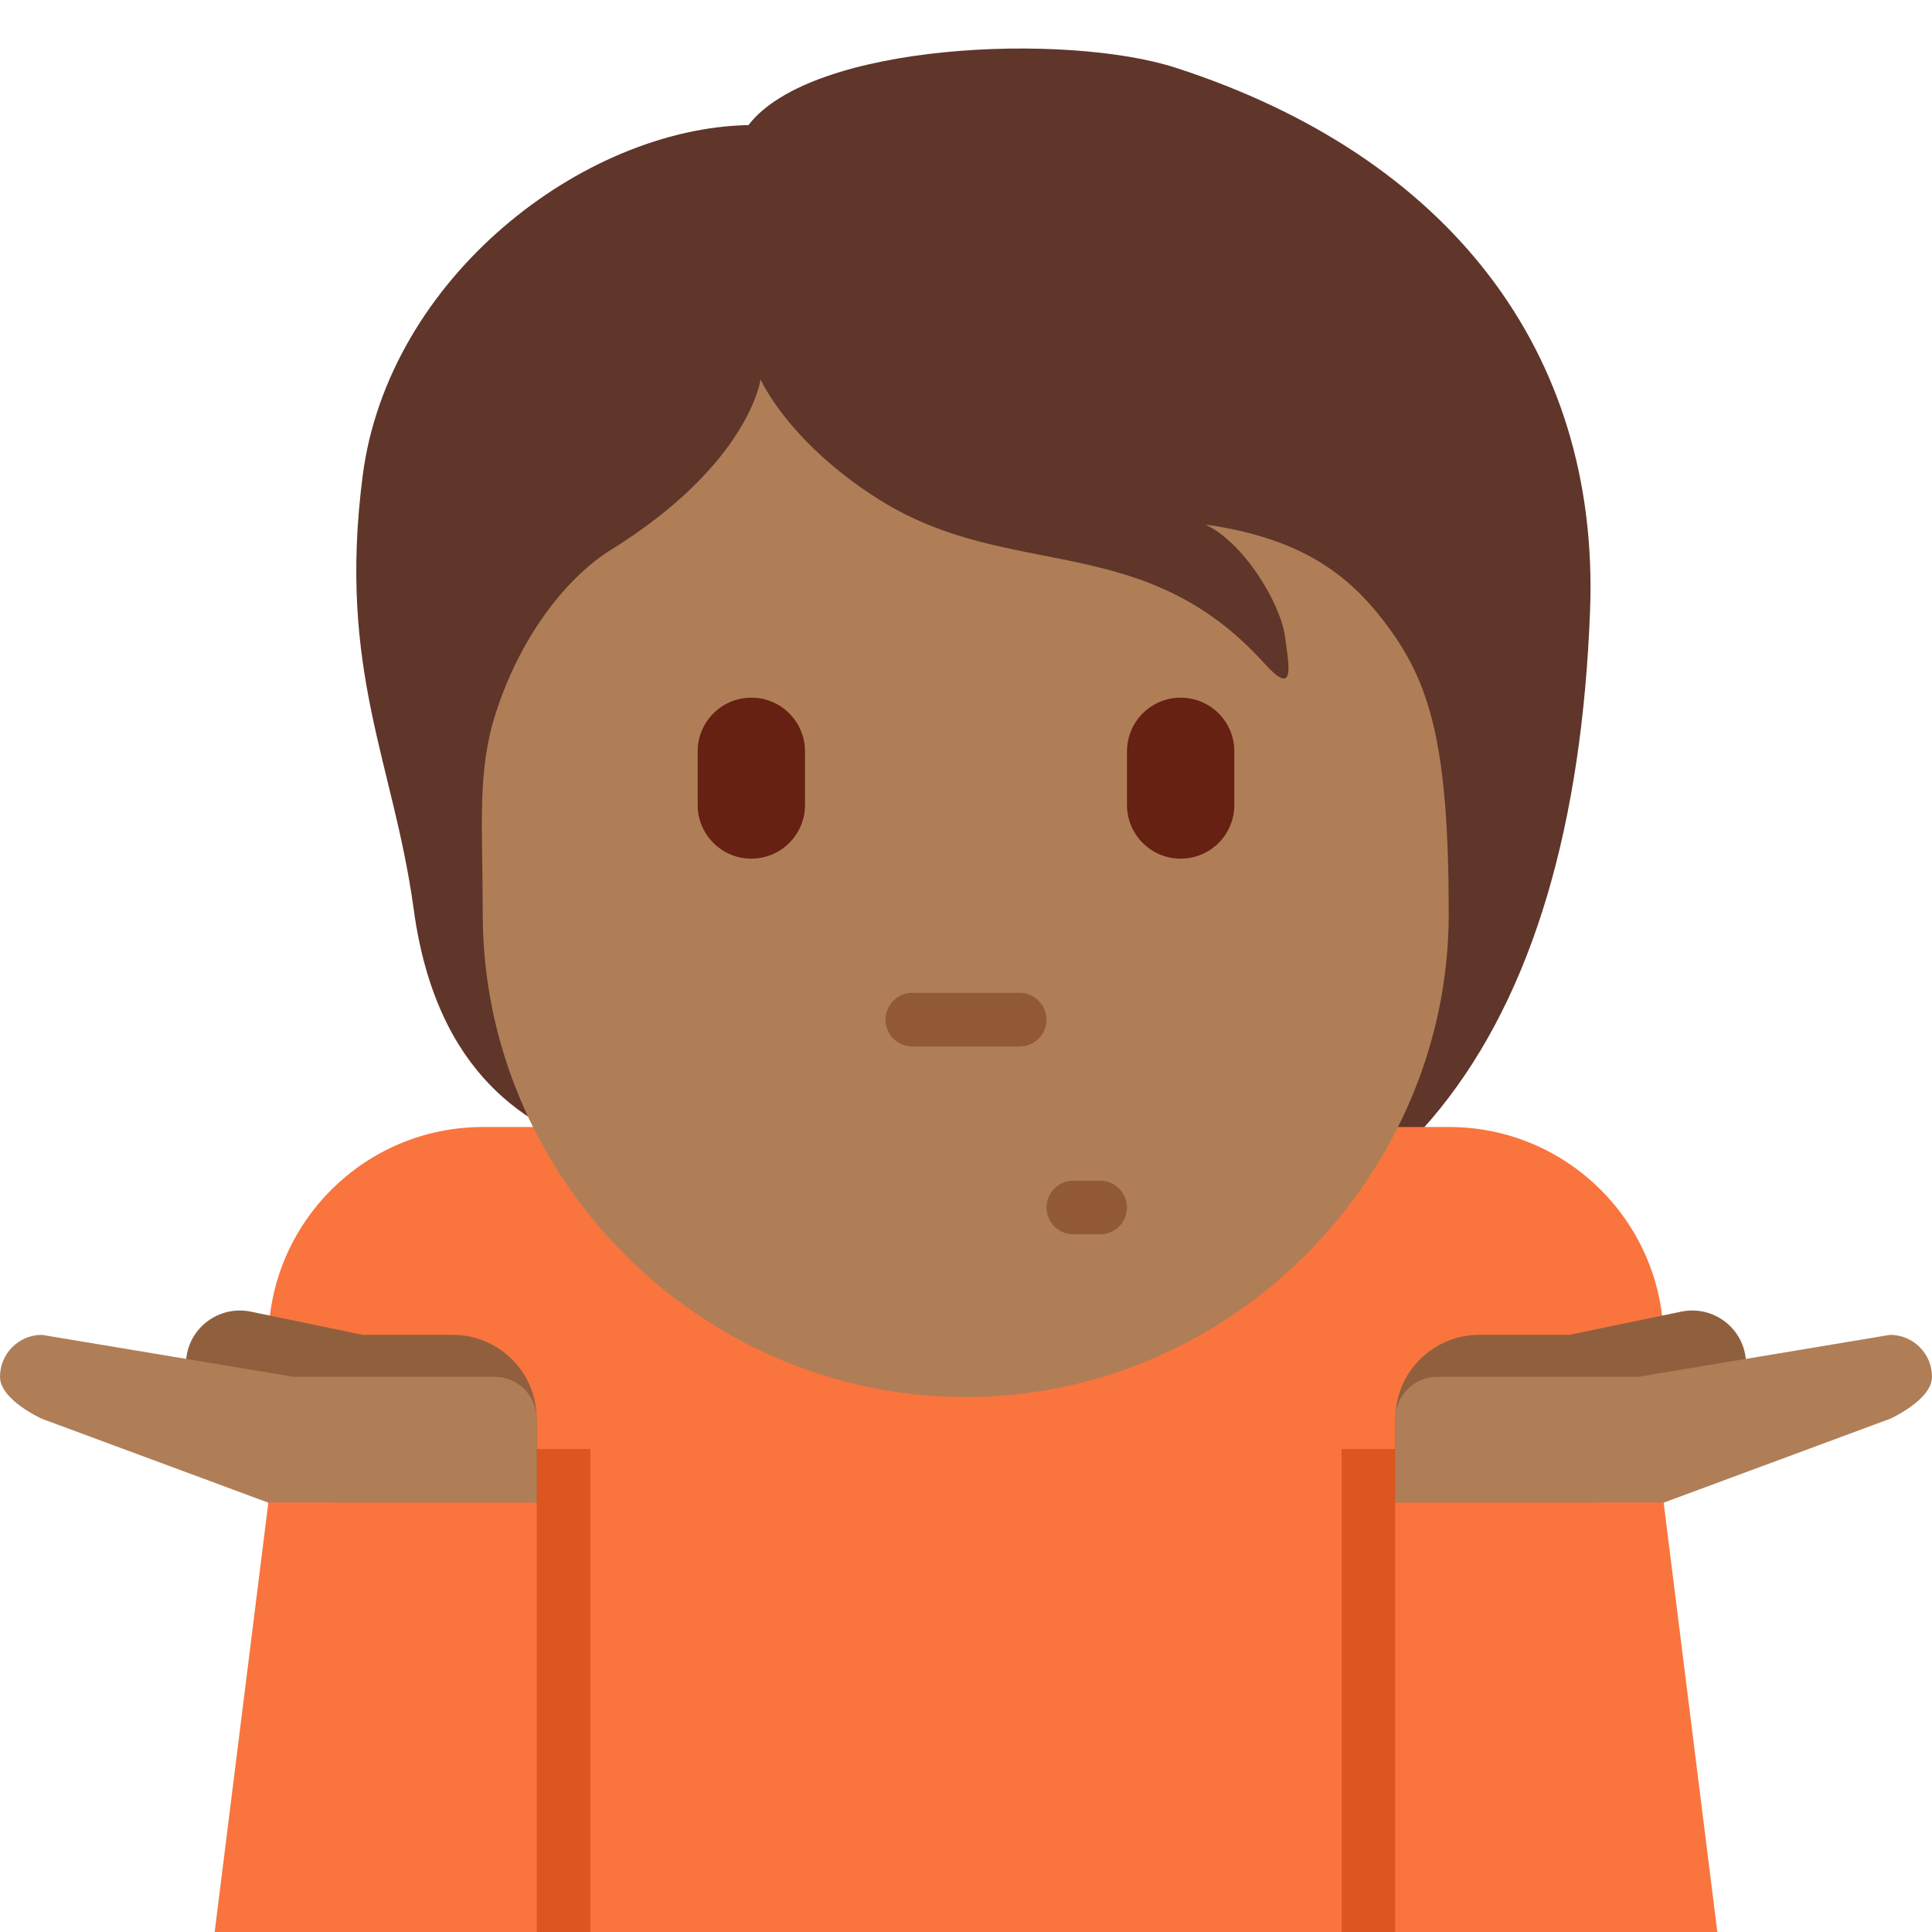
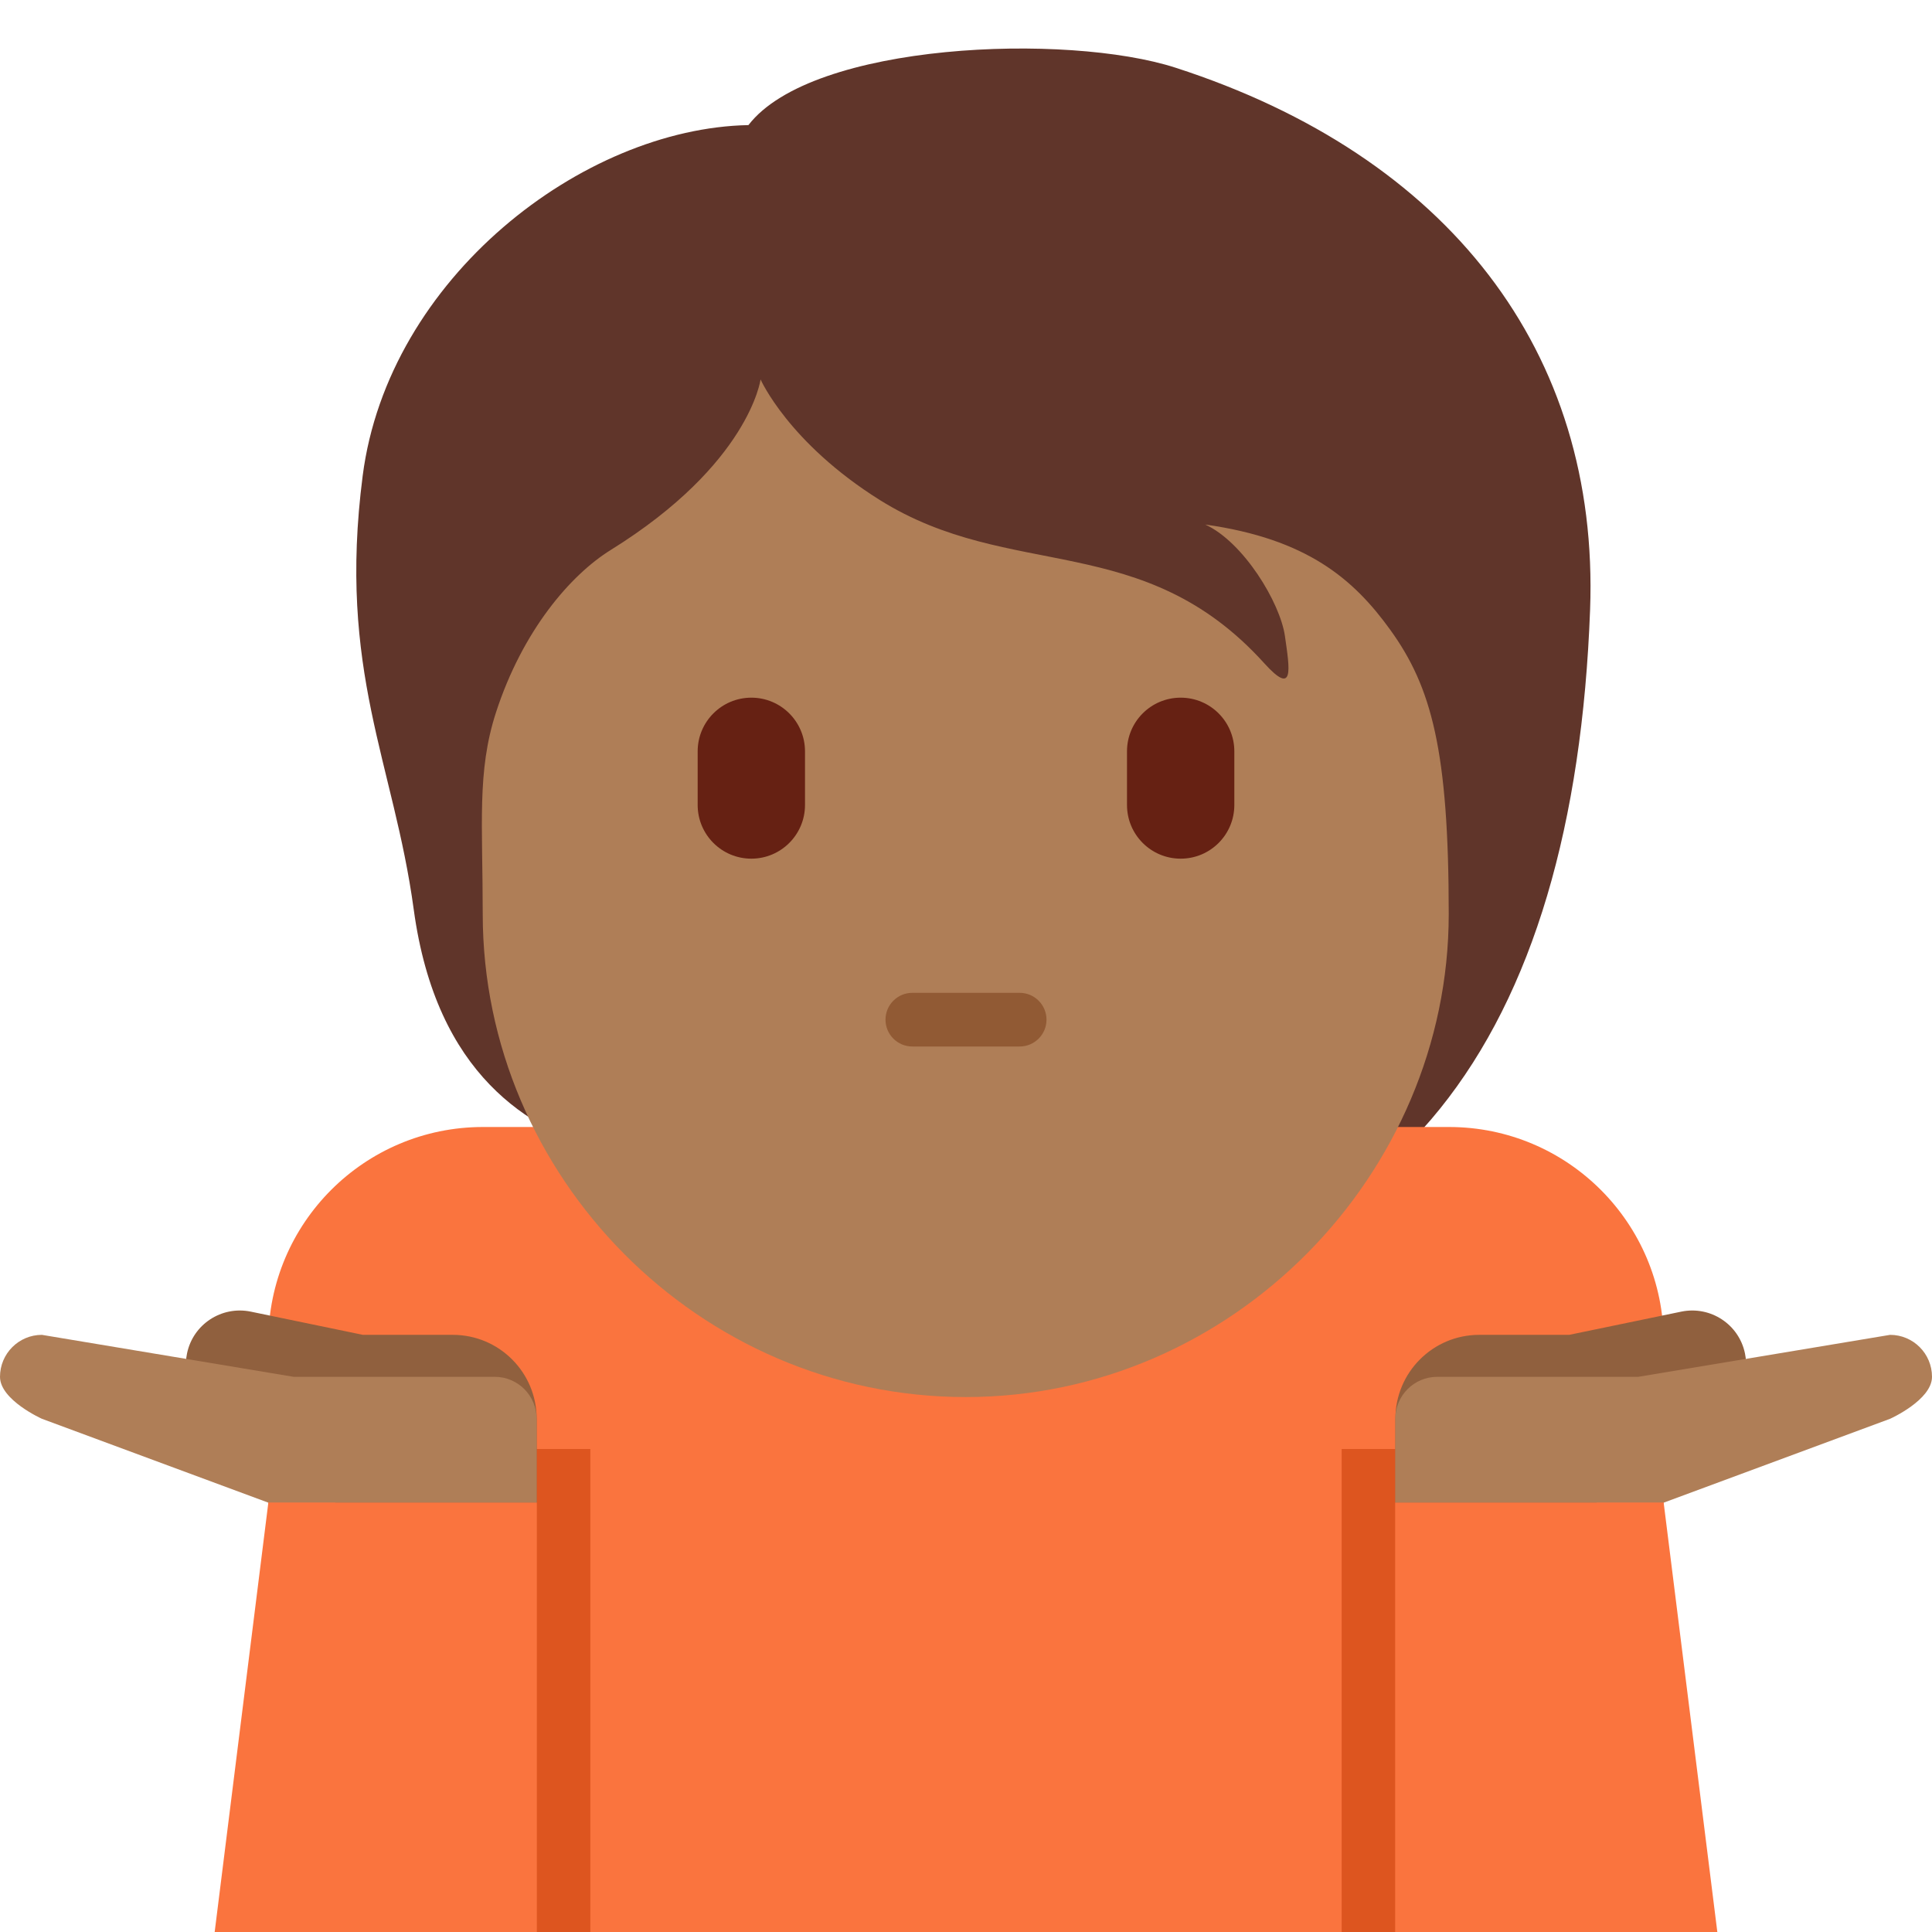
<svg xmlns="http://www.w3.org/2000/svg" viewBox="0 0 36 36" color="#272727" fill="#af7e57">
  <path fill="#60352a" d="M21.906 1.262c-2.02-0.654-6.772-0.475-7.96 1.069-3.089 0.059-6.713 2.851-7.188 6.535-0.47 3.645 0.578 5.338 0.951 8.079 0.422 3.106 2.168 4.099 3.564 4.515C13.281 24.114 15.415 24 19 24c7 0 10.334-4.684 10.629-12.639 0.178-4.812-2.645-8.456-7.723-10.099z" />
  <path fill="#fa743e" d="M27 21H9c-2.209 0-4 1.791-4 4v11h26V25c0-2.209-1.791-4-4-4z" />
  <path d="M25.904 11.734c-0.677-0.938-1.545-1.693-3.446-1.96 0.713 0.327 1.396 1.455 1.485 2.079s0.178 1.129-0.386 0.505c-2.261-2.499-4.723-1.515-7.163-3.041-1.703-1.067-2.222-2.247-2.222-2.247s-0.208 1.574-2.792 3.178c-0.749 0.465-1.643 1.501-2.139 3.03-0.356 1.099-0.246 2.079-0.246 3.754 0 4.889 4.029 9 9 9s9-4.147 9-9c0-3.041-0.318-4.229-1.091-5.298z" />
  <path fill="#dd551f" d="M10 27h1v9h-1z" />
  <path fill="#90603e" d="M4.702 26.495 4.419 26.436H3.908c0-0.058 0.023-0.112 0.035-0.169-0.348-0.215-0.546-0.625-0.458-1.048 0.112-0.542 0.643-0.89 1.186-0.779l2.091 0.433h1.676c0.863 0 1.562 0.7 1.562 1.564V28H6.253c0 0-1.481-0.669-1.551-1.505z" />
  <path d="M0 25.655c0-0.432 0.35-0.782 0.781-0.782l4.69 0.782h3.747c0.432 0 0.781 0.351 0.781 0.781V28H5l-4.219-1.563c0 0-0.781-0.35-0.781-0.782z" />
  <path fill="#fa743e" d="M4 36h6v-8H5z" />
  <path fill="#dd551f" d="M25 27h1v9h-1z" />
  <path fill="#90603e" d="M31.298 26.495l0.283-0.059h0.511c0-0.058-0.023-0.112-0.035-0.169 0.348-0.215 0.546-0.625 0.458-1.048-0.112-0.542-0.642-0.89-1.185-0.779l-2.091 0.433h-1.676c-0.863 0-1.562 0.7-1.562 1.564V28h3.747c-1e-3 0 1.48-0.669 1.55-1.505z" />
  <path d="M36 25.655c0-0.432-0.35-0.782-0.781-0.782l-4.691 0.782h-3.747c-0.432 0-0.781 0.351-0.781 0.781V28h5l4.219-1.563c0 0 0.781-0.35 0.781-0.782z" />
  <path fill="#fa743e" d="M32 36h-6v-8h5z" />
-   <path fill="#915a34" d="M19 19.5h-2c-0.276 0-0.5-0.224-0.5-0.5s0.224-0.5 0.5-0.5h2c0.276 0 0.5 0.224 0.5 0.5s-0.224 0.5-0.5 0.5zM20.5 23H20c-0.276 0-0.5-0.224-0.5-0.5S19.724 22 20 22h0.5c0.276 0 0.5 0.224 0.5 0.5S20.776 23 20.5 23z" />
+   <path fill="#915a34" d="M19 19.5h-2c-0.276 0-0.5-0.224-0.5-0.5s0.224-0.5 0.5-0.5h2c0.276 0 0.5 0.224 0.5 0.5s-0.224 0.5-0.5 0.5z" />
  <path fill="#662113" d="M14 16c-0.552 0-1-0.448-1-1v-1c0-0.552 0.448-1 1-1s1 0.448 1 1v1c0 0.552-0.448 1-1 1zM22 16c-0.553 0-1-0.448-1-1v-1c0-0.552 0.447-1 1-1s1 0.448 1 1v1c0 0.552-0.447 1-1 1z" />
</svg>
